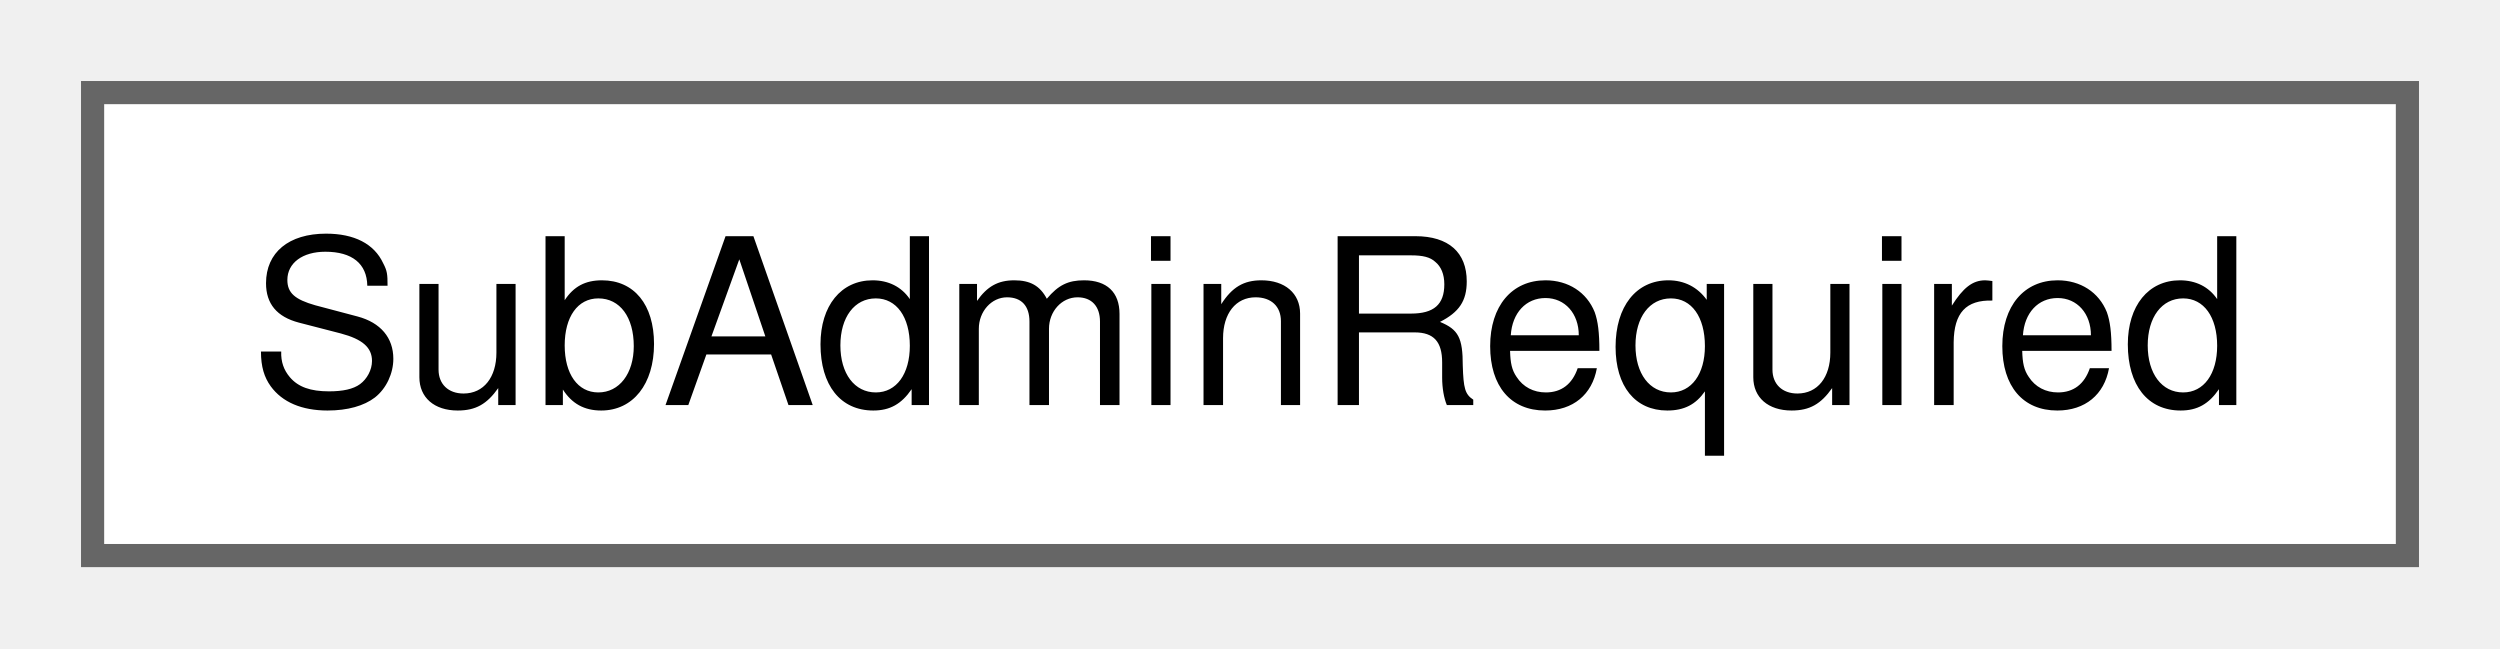
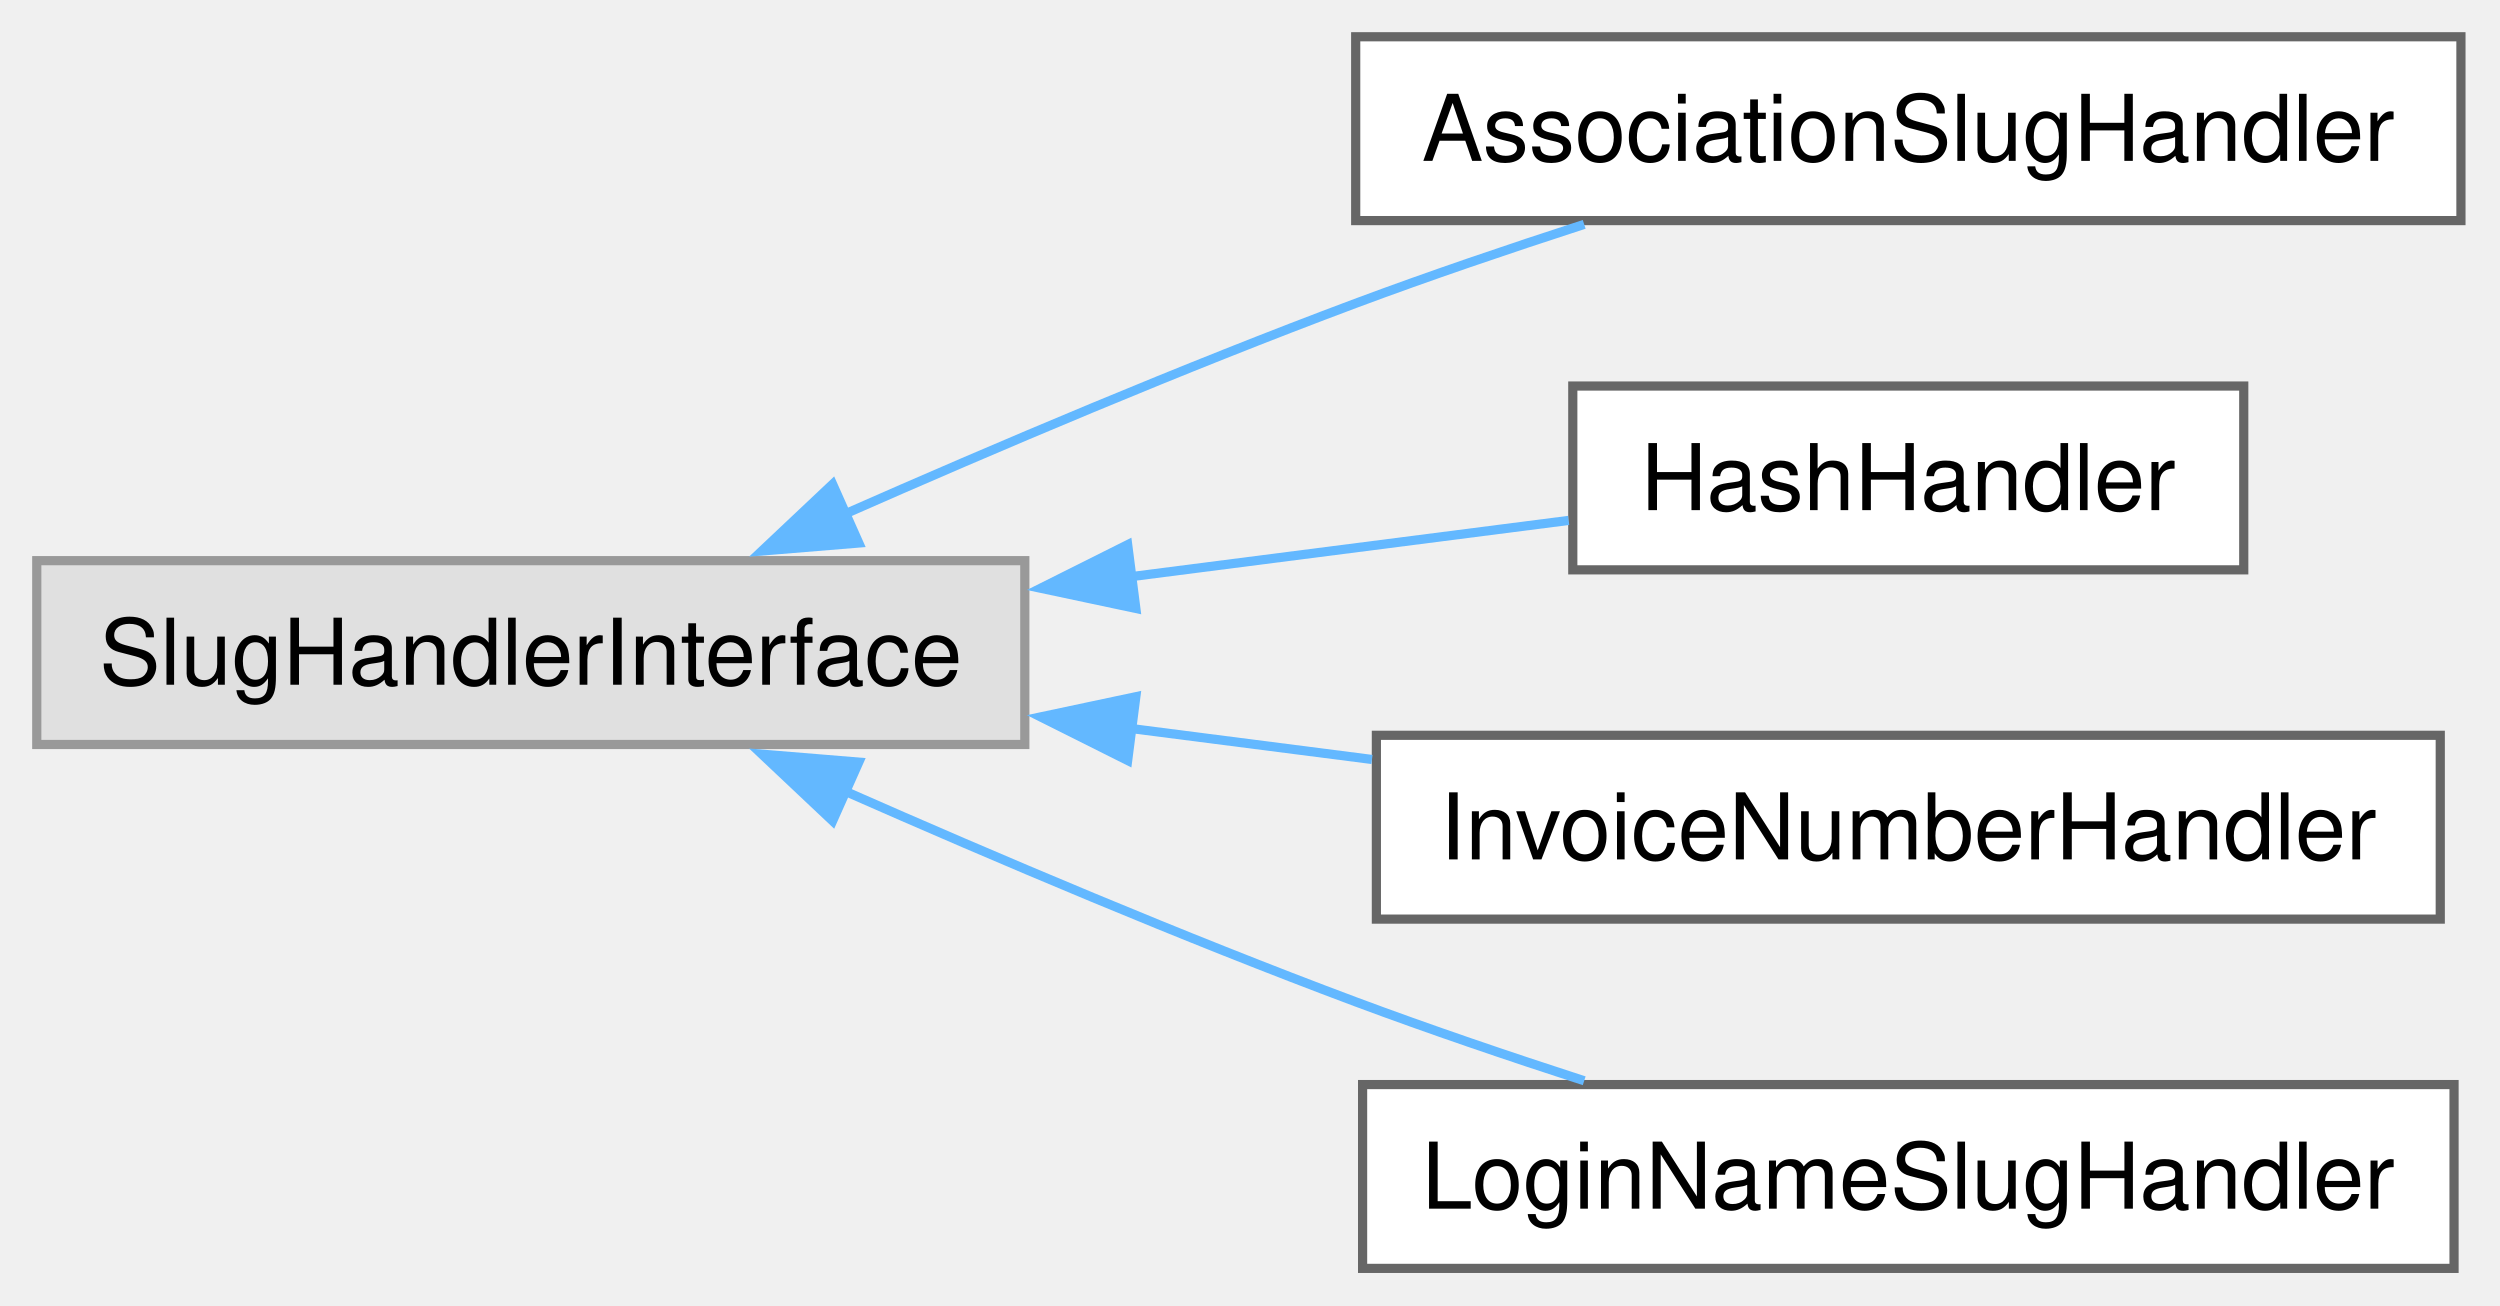
- <svg xmlns="http://www.w3.org/2000/svg" xmlns:xlink="http://www.w3.org/1999/xlink" width="108pt" height="28pt" viewBox="0.00 0.00 108.00 28.00">
-   <g id="graph0" class="graph" transform="scale(1 1) rotate(0) translate(4 24)">
+ <svg xmlns="http://www.w3.org/2000/svg" xmlns:xlink="http://www.w3.org/1999/xlink" width="272pt" height="142pt" viewBox="0.00 0.00 272.00 142.00">
+   <g id="graph0" class="graph" transform="scale(1 1) rotate(0) translate(4 138)">
    <g id="Node000000" class="node">
      <g id="a_Node000000">
-         <a xlink:href="class_o_c_a_1_1_c_a_f_e_v_d_b_1_1_attributes_1_1_sub_admin_required.html" target="_top" xlink:title="Attribute for controller methods that must only be accessed by sub-admins of the orchestra group.">
-           <polygon fill="white" stroke="#666666" points="100,-20 0,-20 0,0 100,0 100,-20" />
-           <text xml:space="preserve" text-anchor="middle" x="50" y="-6.5" font-family="Helvetica,sans-Serif" font-size="10.00">SubAdminRequired</text>
+         <a xlink:title=" ">
+           <polygon fill="#e0e0e0" stroke="#999999" points="107.5,-77 0,-77 0,-57 107.5,-57 107.5,-77" />
+           <text xml:space="preserve" text-anchor="middle" x="53.75" y="-63.5" font-family="Helvetica,sans-Serif" font-size="10.00">SlugHandlerInterface</text>
+         </a>
+       </g>
+     </g>
+     <g id="Node000001" class="node">
+       <g id="a_Node000001">
+         <a xlink:href="class_o_c_a_1_1_c_a_f_e_v_d_b_1_1_database_1_1_doctrine_1_1_o_r_m_1_1_listeners_1_1_sluggable_1_1_association_slug_handler.html" target="_top" xlink:title="Simple slug-handler which updates a field of an associated entity.">
+           <polygon fill="white" stroke="#666666" points="263.75,-134 143.5,-134 143.5,-114 263.75,-114 263.75,-134" />
+           <text xml:space="preserve" text-anchor="middle" x="203.62" y="-120.5" font-family="Helvetica,sans-Serif" font-size="10.00">AssociationSlugHandler</text>
+         </a>
+       </g>
+     </g>
+     <g id="edge592_Node000000_Node000001" class="edge">
+       <g id="a_edge592_Node000000_Node000001">
+         <a xlink:title=" ">
+           <path fill="none" stroke="#63b8ff" d="M87.77,-82.01C104.35,-89.32 124.83,-98.02 143.5,-105 151.48,-107.98 160.16,-110.93 168.36,-113.59" />
+           <polygon fill="#63b8ff" stroke="#63b8ff" points="89.44,-78.92 78.88,-78.05 86.59,-85.32 89.44,-78.92" />
+         </a>
+       </g>
+     </g>
+     <g id="Node000002" class="node">
+       <g id="a_Node000002">
+         <a xlink:href="class_o_c_a_1_1_c_a_f_e_v_d_b_1_1_database_1_1_doctrine_1_1_o_r_m_1_1_listeners_1_1_sluggable_1_1_hash_handler.html" target="_top" xlink:title="Gedmo slug handler which simply computes a hash as slug.">
+           <polygon fill="white" stroke="#666666" points="240.12,-96 167.12,-96 167.12,-76 240.12,-76 240.12,-96" />
+           <text xml:space="preserve" text-anchor="middle" x="203.62" y="-82.5" font-family="Helvetica,sans-Serif" font-size="10.00">HashHandler</text>
+         </a>
+       </g>
+     </g>
+     <g id="edge593_Node000000_Node000002" class="edge">
+       <g id="a_edge593_Node000000_Node000002">
+         <a xlink:title=" ">
+           <path fill="none" stroke="#63b8ff" d="M118.9,-75.24C135.27,-77.35 152.29,-79.53 166.67,-81.38" />
+           <polygon fill="#63b8ff" stroke="#63b8ff" points="119.58,-71.8 109.22,-74 118.69,-78.74 119.58,-71.8" />
+         </a>
+       </g>
+     </g>
+     <g id="Node000003" class="node">
+       <g id="a_Node000003">
+         <a xlink:href="class_o_c_a_1_1_c_a_f_e_v_d_b_1_1_database_1_1_doctrine_1_1_o_r_m_1_1_listeners_1_1_sluggable_1_1_invoice_number_handler.html" target="_top" xlink:title="Gedmo slug-handler which converts.">
+           <polygon fill="white" stroke="#666666" points="261.5,-58 145.75,-58 145.75,-38 261.5,-38 261.5,-58" />
+           <text xml:space="preserve" text-anchor="middle" x="203.62" y="-44.5" font-family="Helvetica,sans-Serif" font-size="10.00">InvoiceNumberHandler</text>
+         </a>
+       </g>
+     </g>
+     <g id="edge594_Node000000_Node000003" class="edge">
+       <g id="a_edge594_Node000000_Node000003">
+         <a xlink:title=" ">
+           <path fill="none" stroke="#63b8ff" d="M119.04,-58.74C127.77,-57.62 136.68,-56.47 145.27,-55.37" />
+           <polygon fill="#63b8ff" stroke="#63b8ff" points="118.69,-55.26 109.22,-60 119.58,-62.2 118.69,-55.26" />
+         </a>
+       </g>
+     </g>
+     <g id="Node000004" class="node">
+       <g id="a_Node000004">
+         <a xlink:href="class_o_c_a_1_1_c_a_f_e_v_d_b_1_1_database_1_1_doctrine_1_1_o_r_m_1_1_listeners_1_1_sluggable_1_1_login_name_slug_handler.html" target="_top" xlink:title="Gedmo slug-handler which converts a persons name into an ASCII-only user-id.">
+           <polygon fill="white" stroke="#666666" points="263,-20 144.25,-20 144.25,0 263,0 263,-20" />
+           <text xml:space="preserve" text-anchor="middle" x="203.62" y="-6.5" font-family="Helvetica,sans-Serif" font-size="10.00">LoginNameSlugHandler</text>
+         </a>
+       </g>
+     </g>
+     <g id="edge595_Node000000_Node000004" class="edge">
+       <g id="a_edge595_Node000000_Node000004">
+         <a xlink:title=" ">
+           <path fill="none" stroke="#63b8ff" d="M87.77,-51.99C104.35,-44.68 124.83,-35.98 143.5,-29 151.48,-26.02 160.16,-23.07 168.36,-20.41" />
+           <polygon fill="#63b8ff" stroke="#63b8ff" points="86.59,-48.68 78.88,-55.95 89.44,-55.08 86.59,-48.68" />
        </a>
      </g>
    </g>
  </g>
</svg>
